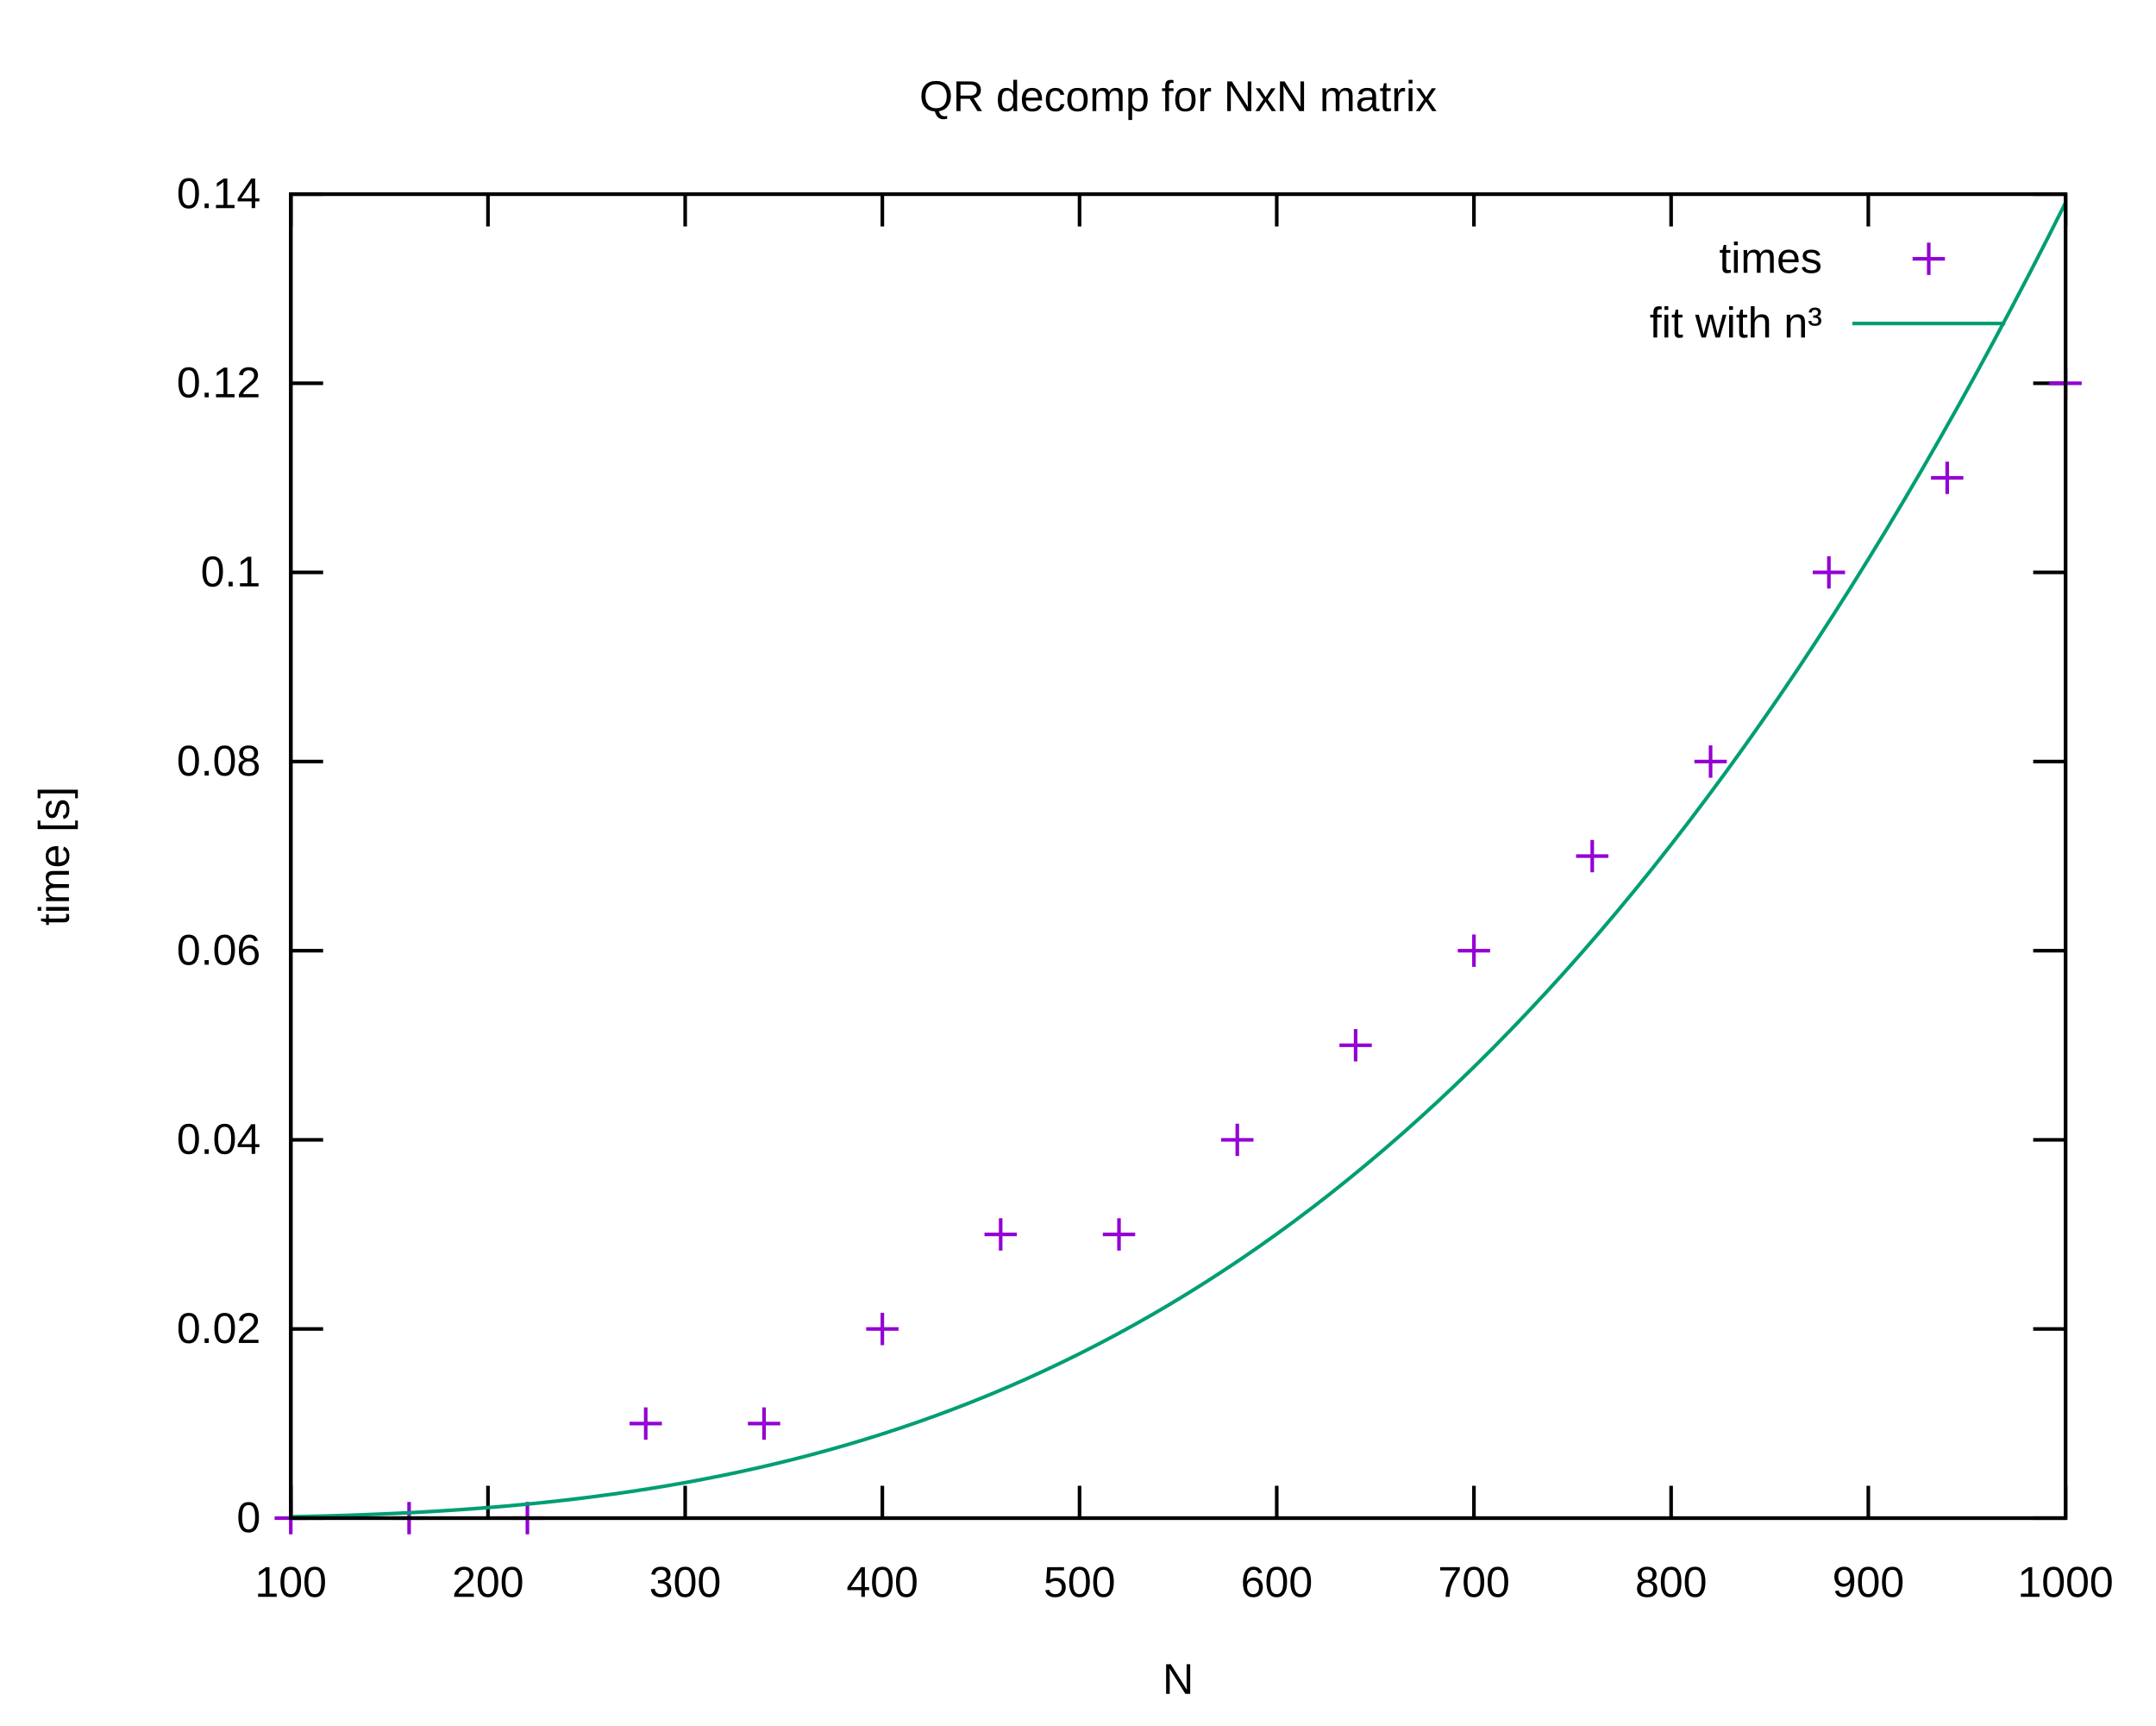
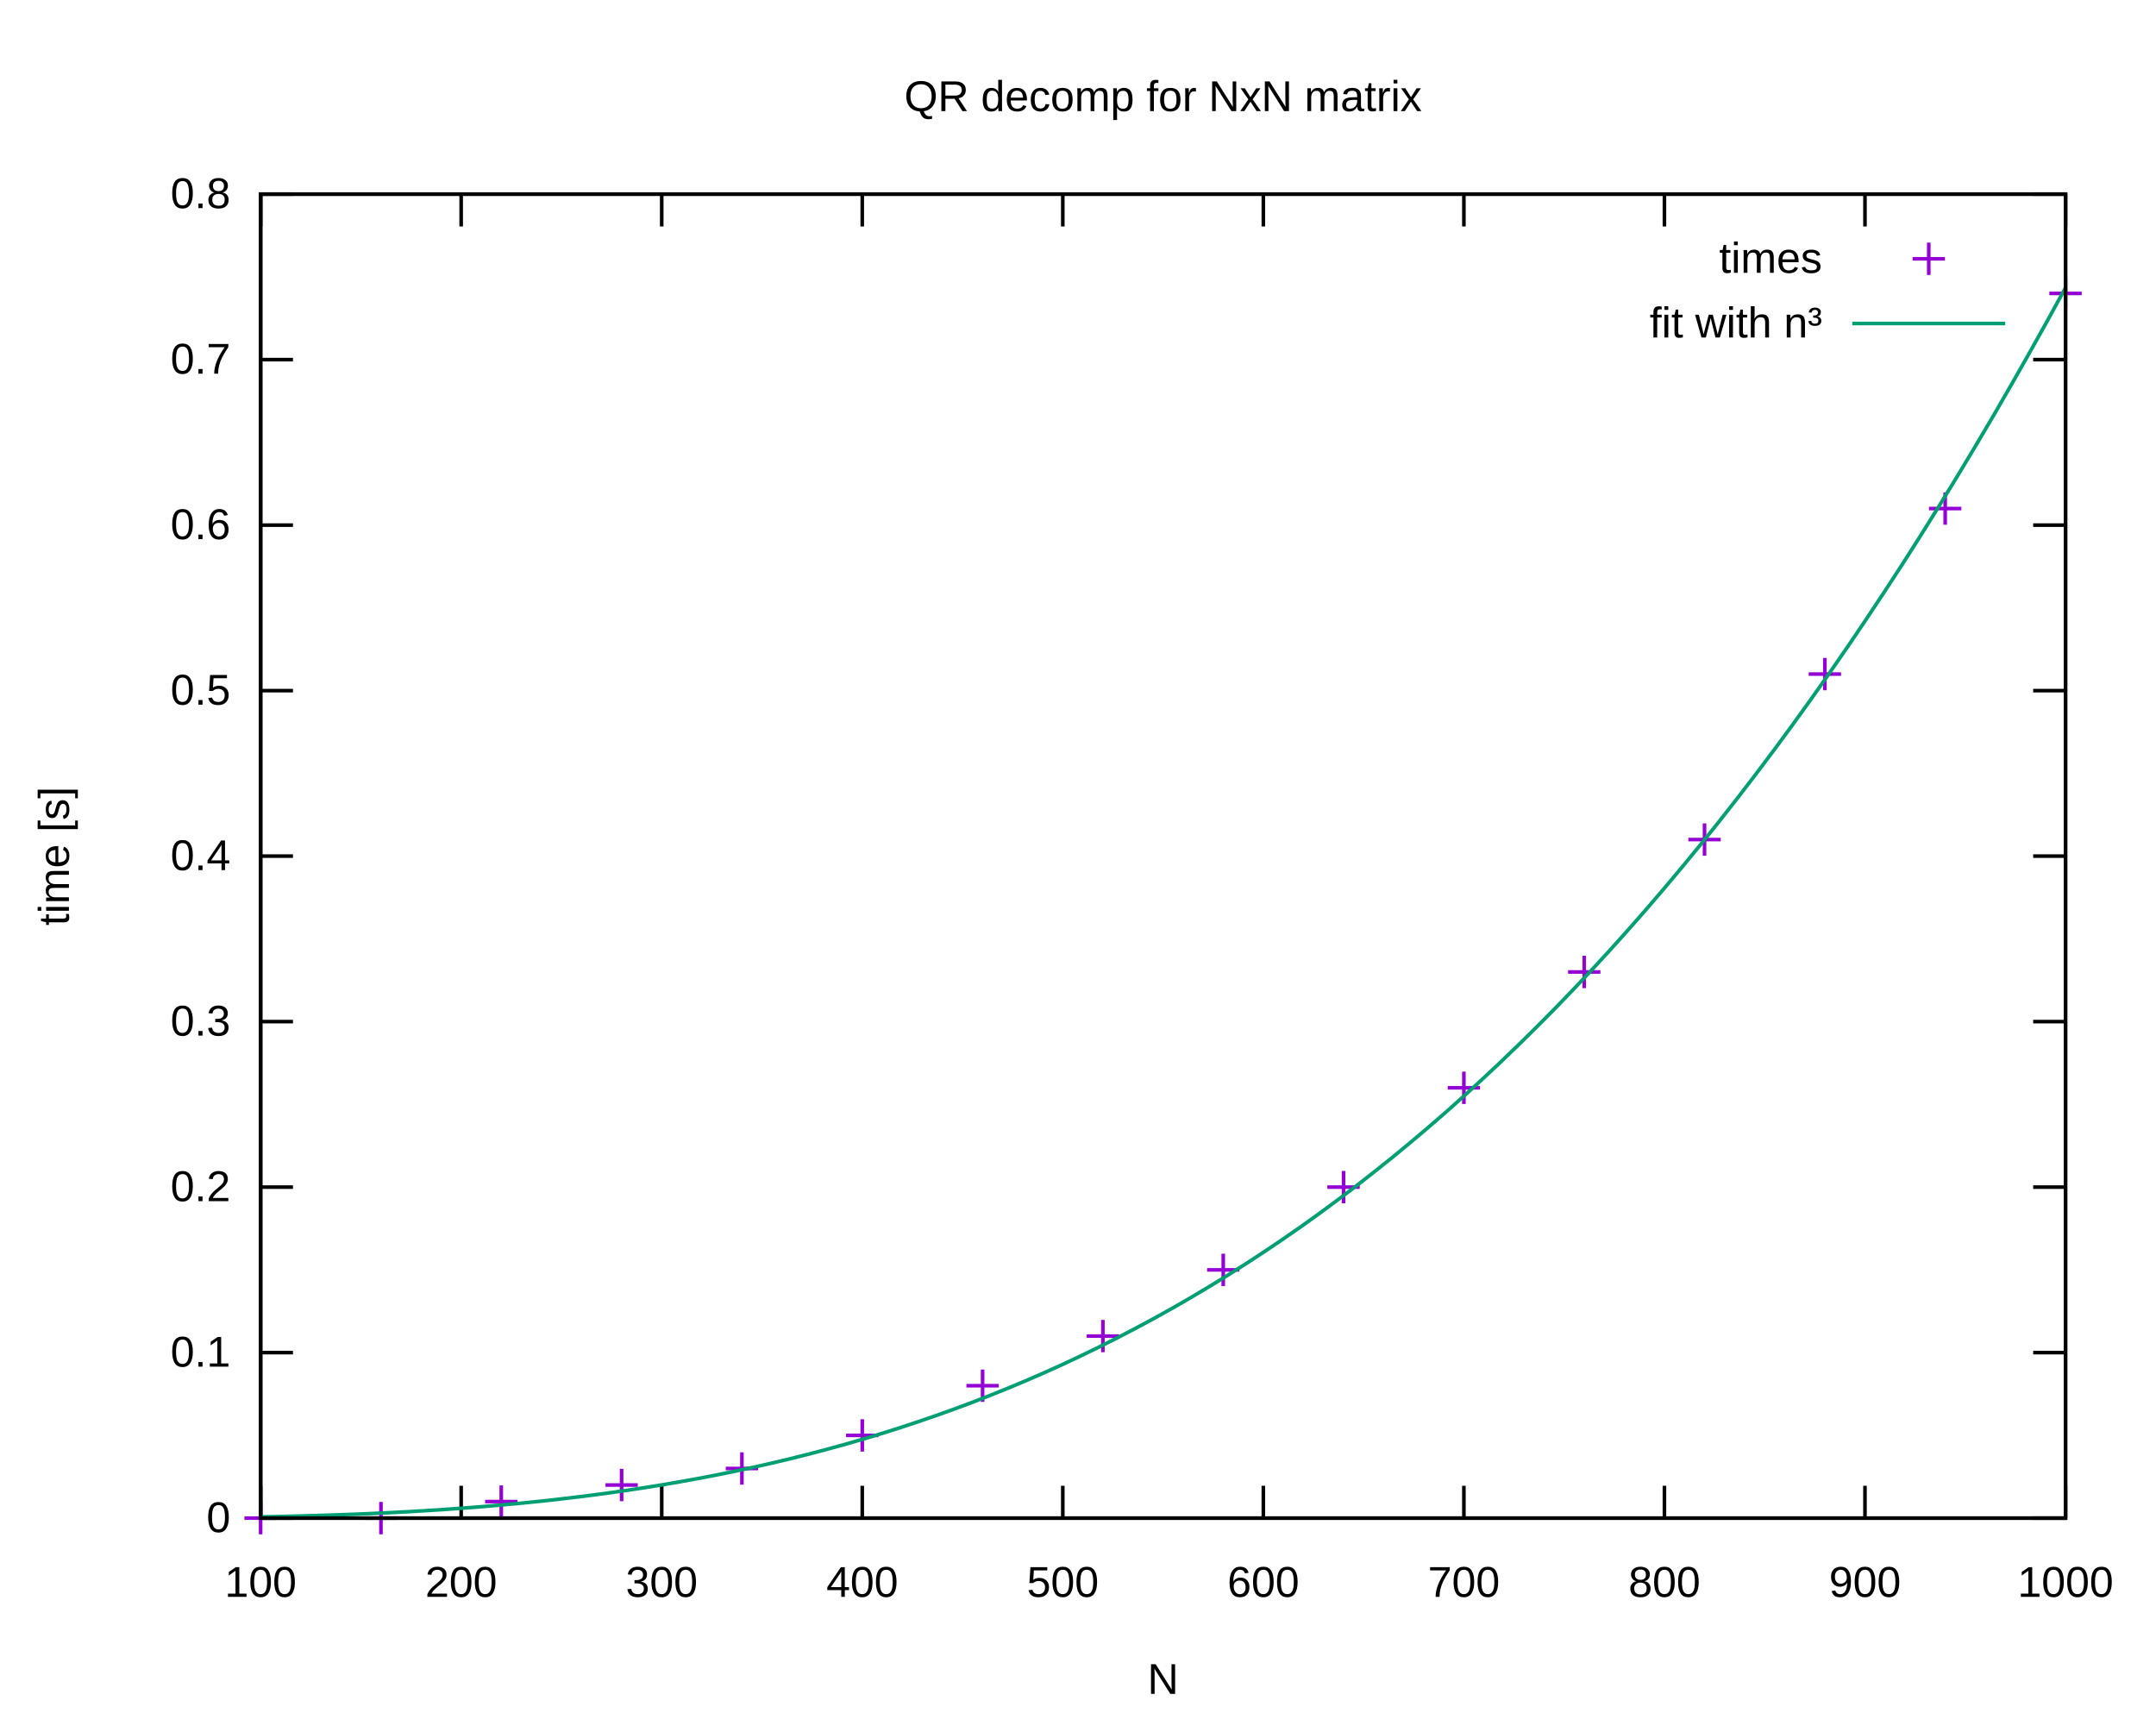
<svg xmlns="http://www.w3.org/2000/svg" xmlns:xlink="http://www.w3.org/1999/xlink" width="600" height="480" viewBox="0 0 600 480">
  <g id="gnuplot_canvas">
    <rect x="0" y="0" width="600" height="480" fill="none" />
    <defs>
      <circle id="gpDot" r="0.5" stroke-width="0.5" stroke="currentColor" />
      <path id="gpPt0" stroke-width="0.222" stroke="currentColor" d="M-1,0 h2 M0,-1 v2" />
      <path id="gpPt1" stroke-width="0.222" stroke="currentColor" d="M-1,-1 L1,1 M1,-1 L-1,1" />
      <path id="gpPt2" stroke-width="0.222" stroke="currentColor" d="M-1,0 L1,0 M0,-1 L0,1 M-1,-1 L1,1 M-1,1 L1,-1" />
      <rect id="gpPt3" stroke-width="0.222" stroke="currentColor" x="-1" y="-1" width="2" height="2" />
      <rect id="gpPt4" stroke-width="0.222" stroke="currentColor" fill="currentColor" x="-1" y="-1" width="2" height="2" />
      <circle id="gpPt5" stroke-width="0.222" stroke="currentColor" cx="0" cy="0" r="1" />
      <use xlink:href="#gpPt5" id="gpPt6" fill="currentColor" stroke="none" />
      <path id="gpPt7" stroke-width="0.222" stroke="currentColor" d="M0,-1.33 L-1.33,0.67 L1.33,0.67 z" />
      <use xlink:href="#gpPt7" id="gpPt8" fill="currentColor" stroke="none" />
      <use xlink:href="#gpPt7" id="gpPt9" stroke="currentColor" transform="rotate(180)" />
      <use xlink:href="#gpPt9" id="gpPt10" fill="currentColor" stroke="none" />
      <use xlink:href="#gpPt3" id="gpPt11" stroke="currentColor" transform="rotate(45)" />
      <use xlink:href="#gpPt11" id="gpPt12" fill="currentColor" stroke="none" />
      <path id="gpPt13" stroke-width="0.222" stroke="currentColor" d="M0,1.330 L1.265,0.411 L0.782,-1.067 L-0.782,-1.076 L-1.265,0.411 z" />
      <use xlink:href="#gpPt13" id="gpPt14" fill="currentColor" stroke="none" />
      <filter id="textbox" filterUnits="objectBoundingBox" x="0" y="0" height="1" width="1">
        <feFlood flood-color="white" flood-opacity="1" result="bgnd" />
        <feComposite in="SourceGraphic" in2="bgnd" operator="atop" />
      </filter>
      <filter id="greybox" filterUnits="objectBoundingBox" x="0" y="0" height="1" width="1">
        <feFlood flood-color="lightgrey" flood-opacity="1" result="grey" />
        <feComposite in="SourceGraphic" in2="grey" operator="atop" />
      </filter>
    </defs>
    <g fill="none" color="white" stroke="currentColor" stroke-width="1.00" stroke-linecap="butt" stroke-linejoin="miter">
</g>
    <g fill="none" color="black" stroke="currentColor" stroke-width="1.00" stroke-linecap="butt" stroke-linejoin="miter">
-       <path stroke="black" d="M80.92,422.40 L89.92,422.40 M574.82,422.40 L565.82,422.40  " />
-       <g transform="translate(72.53,426.30)" stroke="none" fill="black" font-family="Arial" font-size="12.00" text-anchor="end">
+       <path stroke="black" d="M72.53,422.40 L81.53,422.40 M574.82,422.40 L565.82,422.40  " />
+       <g transform="translate(64.14,426.30)" stroke="none" fill="black" font-family="Arial" font-size="12.00" text-anchor="end">
        <text>
          <tspan font-family="Arial"> 0</tspan>
        </text>
      </g>
    </g>
    <g fill="none" color="black" stroke="currentColor" stroke-width="1.00" stroke-linecap="butt" stroke-linejoin="miter">
-       <path stroke="black" d="M80.92,369.77 L89.92,369.77 M574.82,369.77 L565.82,369.77  " />
-       <g transform="translate(72.53,373.67)" stroke="none" fill="black" font-family="Arial" font-size="12.00" text-anchor="end">
-         <text>
-           <tspan font-family="Arial"> 0.02</tspan>
-         </text>
-       </g>
-     </g>
-     <g fill="none" color="black" stroke="currentColor" stroke-width="1.00" stroke-linecap="butt" stroke-linejoin="miter">
-       <path stroke="black" d="M80.92,317.15 L89.92,317.15 M574.82,317.15 L565.82,317.15  " />
-       <g transform="translate(72.53,321.05)" stroke="none" fill="black" font-family="Arial" font-size="12.00" text-anchor="end">
-         <text>
-           <tspan font-family="Arial"> 0.04</tspan>
-         </text>
-       </g>
-     </g>
-     <g fill="none" color="black" stroke="currentColor" stroke-width="1.00" stroke-linecap="butt" stroke-linejoin="miter">
-       <path stroke="black" d="M80.92,264.52 L89.92,264.52 M574.82,264.52 L565.82,264.52  " />
-       <g transform="translate(72.53,268.42)" stroke="none" fill="black" font-family="Arial" font-size="12.00" text-anchor="end">
-         <text>
-           <tspan font-family="Arial"> 0.06</tspan>
-         </text>
-       </g>
-     </g>
-     <g fill="none" color="black" stroke="currentColor" stroke-width="1.00" stroke-linecap="butt" stroke-linejoin="miter">
-       <path stroke="black" d="M80.92,211.89 L89.92,211.89 M574.82,211.89 L565.82,211.89  " />
-       <g transform="translate(72.53,215.79)" stroke="none" fill="black" font-family="Arial" font-size="12.00" text-anchor="end">
-         <text>
-           <tspan font-family="Arial"> 0.08</tspan>
-         </text>
-       </g>
-     </g>
-     <g fill="none" color="black" stroke="currentColor" stroke-width="1.00" stroke-linecap="butt" stroke-linejoin="miter">
-       <path stroke="black" d="M80.92,159.26 L89.92,159.26 M574.82,159.26 L565.82,159.26  " />
-       <g transform="translate(72.53,163.16)" stroke="none" fill="black" font-family="Arial" font-size="12.00" text-anchor="end">
+       <path stroke="black" d="M72.53,376.35 L81.53,376.35 M574.82,376.35 L565.82,376.35  " />
+       <g transform="translate(64.14,380.25)" stroke="none" fill="black" font-family="Arial" font-size="12.00" text-anchor="end">
        <text>
          <tspan font-family="Arial"> 0.1</tspan>
        </text>
      </g>
    </g>
    <g fill="none" color="black" stroke="currentColor" stroke-width="1.00" stroke-linecap="butt" stroke-linejoin="miter">
-       <path stroke="black" d="M80.92,106.64 L89.92,106.64 M574.82,106.64 L565.82,106.64  " />
-       <g transform="translate(72.53,110.54)" stroke="none" fill="black" font-family="Arial" font-size="12.00" text-anchor="end">
-         <text>
-           <tspan font-family="Arial"> 0.12</tspan>
-         </text>
-       </g>
-     </g>
-     <g fill="none" color="black" stroke="currentColor" stroke-width="1.00" stroke-linecap="butt" stroke-linejoin="miter">
-       <path stroke="black" d="M80.92,54.01 L89.92,54.01 M574.82,54.01 L565.82,54.01  " />
-       <g transform="translate(72.53,57.91)" stroke="none" fill="black" font-family="Arial" font-size="12.00" text-anchor="end">
-         <text>
-           <tspan font-family="Arial"> 0.14</tspan>
-         </text>
-       </g>
-     </g>
-     <g fill="none" color="black" stroke="currentColor" stroke-width="1.00" stroke-linecap="butt" stroke-linejoin="miter">
-       <path stroke="black" d="M80.92,422.40 L80.92,413.40 M80.92,54.01 L80.92,63.01  " />
-       <g transform="translate(80.92,444.30)" stroke="none" fill="black" font-family="Arial" font-size="12.00" text-anchor="middle">
+       <path stroke="black" d="M72.53,330.30 L81.53,330.30 M574.82,330.30 L565.82,330.30  " />
+       <g transform="translate(64.14,334.20)" stroke="none" fill="black" font-family="Arial" font-size="12.00" text-anchor="end">
+         <text>
+           <tspan font-family="Arial"> 0.2</tspan>
+         </text>
+       </g>
+     </g>
+     <g fill="none" color="black" stroke="currentColor" stroke-width="1.00" stroke-linecap="butt" stroke-linejoin="miter">
+       <path stroke="black" d="M72.53,284.25 L81.53,284.25 M574.82,284.25 L565.82,284.25  " />
+       <g transform="translate(64.14,288.15)" stroke="none" fill="black" font-family="Arial" font-size="12.00" text-anchor="end">
+         <text>
+           <tspan font-family="Arial"> 0.3</tspan>
+         </text>
+       </g>
+     </g>
+     <g fill="none" color="black" stroke="currentColor" stroke-width="1.00" stroke-linecap="butt" stroke-linejoin="miter">
+       <path stroke="black" d="M72.53,238.20 L81.53,238.20 M574.82,238.20 L565.82,238.20  " />
+       <g transform="translate(64.14,242.10)" stroke="none" fill="black" font-family="Arial" font-size="12.00" text-anchor="end">
+         <text>
+           <tspan font-family="Arial"> 0.4</tspan>
+         </text>
+       </g>
+     </g>
+     <g fill="none" color="black" stroke="currentColor" stroke-width="1.00" stroke-linecap="butt" stroke-linejoin="miter">
+       <path stroke="black" d="M72.53,192.16 L81.53,192.16 M574.82,192.16 L565.82,192.16  " />
+       <g transform="translate(64.14,196.06)" stroke="none" fill="black" font-family="Arial" font-size="12.00" text-anchor="end">
+         <text>
+           <tspan font-family="Arial"> 0.5</tspan>
+         </text>
+       </g>
+     </g>
+     <g fill="none" color="black" stroke="currentColor" stroke-width="1.00" stroke-linecap="butt" stroke-linejoin="miter">
+       <path stroke="black" d="M72.53,146.11 L81.53,146.11 M574.82,146.11 L565.82,146.11  " />
+       <g transform="translate(64.14,150.01)" stroke="none" fill="black" font-family="Arial" font-size="12.00" text-anchor="end">
+         <text>
+           <tspan font-family="Arial"> 0.6</tspan>
+         </text>
+       </g>
+     </g>
+     <g fill="none" color="black" stroke="currentColor" stroke-width="1.00" stroke-linecap="butt" stroke-linejoin="miter">
+       <path stroke="black" d="M72.53,100.06 L81.53,100.06 M574.82,100.06 L565.82,100.06  " />
+       <g transform="translate(64.14,103.96)" stroke="none" fill="black" font-family="Arial" font-size="12.00" text-anchor="end">
+         <text>
+           <tspan font-family="Arial"> 0.7</tspan>
+         </text>
+       </g>
+     </g>
+     <g fill="none" color="black" stroke="currentColor" stroke-width="1.00" stroke-linecap="butt" stroke-linejoin="miter">
+       <path stroke="black" d="M72.53,54.01 L81.53,54.01 M574.82,54.01 L565.82,54.01  " />
+       <g transform="translate(64.14,57.91)" stroke="none" fill="black" font-family="Arial" font-size="12.00" text-anchor="end">
+         <text>
+           <tspan font-family="Arial"> 0.8</tspan>
+         </text>
+       </g>
+     </g>
+     <g fill="none" color="black" stroke="currentColor" stroke-width="1.00" stroke-linecap="butt" stroke-linejoin="miter">
+       <path stroke="black" d="M72.53,422.40 L72.53,413.40 M72.53,54.01 L72.53,63.01  " />
+       <g transform="translate(72.53,444.30)" stroke="none" fill="black" font-family="Arial" font-size="12.00" text-anchor="middle">
        <text>
          <tspan font-family="Arial"> 100</tspan>
        </text>
      </g>
    </g>
    <g fill="none" color="black" stroke="currentColor" stroke-width="1.00" stroke-linecap="butt" stroke-linejoin="miter">
-       <path stroke="black" d="M135.80,422.40 L135.80,413.40 M135.80,54.01 L135.80,63.01  " />
-       <g transform="translate(135.80,444.30)" stroke="none" fill="black" font-family="Arial" font-size="12.00" text-anchor="middle">
+       <path stroke="black" d="M128.34,422.40 L128.34,413.40 M128.34,54.01 L128.34,63.01  " />
+       <g transform="translate(128.34,444.30)" stroke="none" fill="black" font-family="Arial" font-size="12.00" text-anchor="middle">
        <text>
          <tspan font-family="Arial"> 200</tspan>
        </text>
      </g>
    </g>
    <g fill="none" color="black" stroke="currentColor" stroke-width="1.00" stroke-linecap="butt" stroke-linejoin="miter">
-       <path stroke="black" d="M190.68,422.40 L190.68,413.40 M190.68,54.01 L190.68,63.01  " />
-       <g transform="translate(190.68,444.30)" stroke="none" fill="black" font-family="Arial" font-size="12.00" text-anchor="middle">
+       <path stroke="black" d="M184.15,422.40 L184.15,413.40 M184.15,54.01 L184.15,63.01  " />
+       <g transform="translate(184.15,444.30)" stroke="none" fill="black" font-family="Arial" font-size="12.00" text-anchor="middle">
        <text>
          <tspan font-family="Arial"> 300</tspan>
        </text>
      </g>
    </g>
    <g fill="none" color="black" stroke="currentColor" stroke-width="1.00" stroke-linecap="butt" stroke-linejoin="miter">
-       <path stroke="black" d="M245.55,422.40 L245.55,413.40 M245.55,54.01 L245.55,63.01  " />
-       <g transform="translate(245.55,444.30)" stroke="none" fill="black" font-family="Arial" font-size="12.00" text-anchor="middle">
+       <path stroke="black" d="M239.96,422.40 L239.96,413.40 M239.96,54.01 L239.96,63.01  " />
+       <g transform="translate(239.96,444.30)" stroke="none" fill="black" font-family="Arial" font-size="12.00" text-anchor="middle">
        <text>
          <tspan font-family="Arial"> 400</tspan>
        </text>
      </g>
    </g>
    <g fill="none" color="black" stroke="currentColor" stroke-width="1.00" stroke-linecap="butt" stroke-linejoin="miter">
-       <path stroke="black" d="M300.43,422.40 L300.43,413.40 M300.43,54.01 L300.43,63.01  " />
-       <g transform="translate(300.43,444.30)" stroke="none" fill="black" font-family="Arial" font-size="12.00" text-anchor="middle">
+       <path stroke="black" d="M295.77,422.40 L295.77,413.40 M295.77,54.01 L295.77,63.01  " />
+       <g transform="translate(295.77,444.30)" stroke="none" fill="black" font-family="Arial" font-size="12.00" text-anchor="middle">
        <text>
          <tspan font-family="Arial"> 500</tspan>
        </text>
      </g>
    </g>
    <g fill="none" color="black" stroke="currentColor" stroke-width="1.00" stroke-linecap="butt" stroke-linejoin="miter">
-       <path stroke="black" d="M355.31,422.40 L355.31,413.40 M355.31,54.01 L355.31,63.01  " />
-       <g transform="translate(355.31,444.30)" stroke="none" fill="black" font-family="Arial" font-size="12.00" text-anchor="middle">
+       <path stroke="black" d="M351.58,422.40 L351.58,413.40 M351.58,54.01 L351.58,63.01  " />
+       <g transform="translate(351.58,444.30)" stroke="none" fill="black" font-family="Arial" font-size="12.00" text-anchor="middle">
        <text>
          <tspan font-family="Arial"> 600</tspan>
        </text>
      </g>
    </g>
    <g fill="none" color="black" stroke="currentColor" stroke-width="1.00" stroke-linecap="butt" stroke-linejoin="miter">
-       <path stroke="black" d="M410.19,422.40 L410.19,413.40 M410.19,54.01 L410.19,63.01  " />
-       <g transform="translate(410.19,444.30)" stroke="none" fill="black" font-family="Arial" font-size="12.00" text-anchor="middle">
+       <path stroke="black" d="M407.39,422.40 L407.39,413.40 M407.39,54.01 L407.39,63.01  " />
+       <g transform="translate(407.39,444.30)" stroke="none" fill="black" font-family="Arial" font-size="12.00" text-anchor="middle">
        <text>
          <tspan font-family="Arial"> 700</tspan>
        </text>
      </g>
    </g>
    <g fill="none" color="black" stroke="currentColor" stroke-width="1.00" stroke-linecap="butt" stroke-linejoin="miter">
-       <path stroke="black" d="M465.06,422.40 L465.06,413.40 M465.06,54.01 L465.06,63.01  " />
-       <g transform="translate(465.06,444.30)" stroke="none" fill="black" font-family="Arial" font-size="12.00" text-anchor="middle">
+       <path stroke="black" d="M463.20,422.40 L463.20,413.40 M463.20,54.01 L463.20,63.01  " />
+       <g transform="translate(463.20,444.30)" stroke="none" fill="black" font-family="Arial" font-size="12.00" text-anchor="middle">
        <text>
          <tspan font-family="Arial"> 800</tspan>
        </text>
      </g>
    </g>
    <g fill="none" color="black" stroke="currentColor" stroke-width="1.00" stroke-linecap="butt" stroke-linejoin="miter">
-       <path stroke="black" d="M519.94,422.40 L519.94,413.40 M519.94,54.01 L519.94,63.01  " />
-       <g transform="translate(519.94,444.30)" stroke="none" fill="black" font-family="Arial" font-size="12.00" text-anchor="middle">
+       <path stroke="black" d="M519.01,422.40 L519.01,413.40 M519.01,54.01 L519.01,63.01  " />
+       <g transform="translate(519.01,444.30)" stroke="none" fill="black" font-family="Arial" font-size="12.00" text-anchor="middle">
        <text>
          <tspan font-family="Arial"> 900</tspan>
        </text>
      </g>
    </g>
    <g fill="none" color="black" stroke="currentColor" stroke-width="1.00" stroke-linecap="butt" stroke-linejoin="miter">
      <path stroke="black" d="M574.82,422.40 L574.82,413.40 M574.82,54.01 L574.82,63.01  " />
      <g transform="translate(574.82,444.30)" stroke="none" fill="black" font-family="Arial" font-size="12.00" text-anchor="middle">
        <text>
          <tspan font-family="Arial"> 1000</tspan>
        </text>
      </g>
    </g>
    <g fill="none" color="black" stroke="currentColor" stroke-width="1.00" stroke-linecap="butt" stroke-linejoin="miter">
</g>
    <g fill="none" color="black" stroke="currentColor" stroke-width="1.00" stroke-linecap="butt" stroke-linejoin="miter">
-       <path stroke="black" d="M80.92,54.01 L80.92,422.40 L574.82,422.40 L574.82,54.01 L80.92,54.01 Z  " />
+       <path stroke="black" d="M72.53,54.01 L72.53,422.40 L574.82,422.40 L574.82,54.01 L72.53,54.01 Z  " />
    </g>
    <g fill="none" color="black" stroke="currentColor" stroke-width="1.00" stroke-linecap="butt" stroke-linejoin="miter">
</g>
    <g id="gnuplot_plot_1">
      <g fill="none" color="black" stroke="currentColor" stroke-width="1.00" stroke-linecap="butt" stroke-linejoin="miter">
        <g transform="translate(507.09,75.91)" stroke="none" fill="black" font-family="Arial" font-size="12.00" text-anchor="end">
          <text>
            <tspan font-family="Arial">times</tspan>
          </text>
        </g>
      </g>
      <g fill="none" color="black" stroke="currentColor" stroke-width="1.00" stroke-linecap="butt" stroke-linejoin="miter">
-         <use xlink:href="#gpPt0" transform="translate(80.92,422.40) scale(4.50)" color="rgb(148,   0, 211)" />
-         <use xlink:href="#gpPt0" transform="translate(113.85,422.40) scale(4.50)" color="rgb(148,   0, 211)" />
-         <use xlink:href="#gpPt0" transform="translate(146.77,422.40) scale(4.50)" color="rgb(148,   0, 211)" />
-         <use xlink:href="#gpPt0" transform="translate(179.70,396.09) scale(4.50)" color="rgb(148,   0, 211)" />
-         <use xlink:href="#gpPt0" transform="translate(212.63,396.09) scale(4.50)" color="rgb(148,   0, 211)" />
-         <use xlink:href="#gpPt0" transform="translate(245.55,369.77) scale(4.50)" color="rgb(148,   0, 211)" />
-         <use xlink:href="#gpPt0" transform="translate(278.48,343.46) scale(4.50)" color="rgb(148,   0, 211)" />
-         <use xlink:href="#gpPt0" transform="translate(311.41,343.46) scale(4.50)" color="rgb(148,   0, 211)" />
-         <use xlink:href="#gpPt0" transform="translate(344.33,317.15) scale(4.50)" color="rgb(148,   0, 211)" />
-         <use xlink:href="#gpPt0" transform="translate(377.26,290.83) scale(4.50)" color="rgb(148,   0, 211)" />
-         <use xlink:href="#gpPt0" transform="translate(410.19,264.52) scale(4.50)" color="rgb(148,   0, 211)" />
-         <use xlink:href="#gpPt0" transform="translate(443.11,238.20) scale(4.50)" color="rgb(148,   0, 211)" />
-         <use xlink:href="#gpPt0" transform="translate(476.04,211.89) scale(4.50)" color="rgb(148,   0, 211)" />
-         <use xlink:href="#gpPt0" transform="translate(508.97,159.26) scale(4.50)" color="rgb(148,   0, 211)" />
-         <use xlink:href="#gpPt0" transform="translate(541.89,132.95) scale(4.50)" color="rgb(148,   0, 211)" />
-         <use xlink:href="#gpPt0" transform="translate(574.82,106.64) scale(4.50)" color="rgb(148,   0, 211)" />
+         <use xlink:href="#gpPt0" transform="translate(72.53,422.40) scale(4.50)" color="rgb(148,   0, 211)" />
+         <use xlink:href="#gpPt0" transform="translate(106.02,422.40) scale(4.50)" color="rgb(148,   0, 211)" />
+         <use xlink:href="#gpPt0" transform="translate(139.50,417.80) scale(4.50)" color="rgb(148,   0, 211)" />
+         <use xlink:href="#gpPt0" transform="translate(172.99,413.19) scale(4.50)" color="rgb(148,   0, 211)" />
+         <use xlink:href="#gpPt0" transform="translate(206.47,408.59) scale(4.50)" color="rgb(148,   0, 211)" />
+         <use xlink:href="#gpPt0" transform="translate(239.96,399.38) scale(4.50)" color="rgb(148,   0, 211)" />
+         <use xlink:href="#gpPt0" transform="translate(273.45,385.56) scale(4.50)" color="rgb(148,   0, 211)" />
+         <use xlink:href="#gpPt0" transform="translate(306.93,371.75) scale(4.50)" color="rgb(148,   0, 211)" />
+         <use xlink:href="#gpPt0" transform="translate(340.42,353.33) scale(4.50)" color="rgb(148,   0, 211)" />
+         <use xlink:href="#gpPt0" transform="translate(373.90,330.30) scale(4.50)" color="rgb(148,   0, 211)" />
+         <use xlink:href="#gpPt0" transform="translate(407.39,302.67) scale(4.50)" color="rgb(148,   0, 211)" />
+         <use xlink:href="#gpPt0" transform="translate(440.88,270.44) scale(4.50)" color="rgb(148,   0, 211)" />
+         <use xlink:href="#gpPt0" transform="translate(474.36,233.60) scale(4.50)" color="rgb(148,   0, 211)" />
+         <use xlink:href="#gpPt0" transform="translate(507.85,187.55) scale(4.50)" color="rgb(148,   0, 211)" />
+         <use xlink:href="#gpPt0" transform="translate(541.33,141.50) scale(4.50)" color="rgb(148,   0, 211)" />
+         <use xlink:href="#gpPt0" transform="translate(574.82,81.64) scale(4.50)" color="rgb(148,   0, 211)" />
        <use xlink:href="#gpPt0" transform="translate(536.76,72.01) scale(4.50)" color="rgb(148,   0, 211)" />
      </g>
    </g>
    <g id="gnuplot_plot_2">
      <g fill="none" color="black" stroke="currentColor" stroke-width="1.00" stroke-linecap="butt" stroke-linejoin="miter">
        <g transform="translate(507.09,93.91)" stroke="none" fill="black" font-family="Arial" font-size="12.00" text-anchor="end">
          <text>
            <tspan font-family="Arial">fit with n³</tspan>
          </text>
        </g>
      </g>
      <g fill="none" color="black" stroke="currentColor" stroke-width="1.00" stroke-linecap="butt" stroke-linejoin="miter">
-         <path stroke="rgb(  0, 158, 115)" d="M515.48,90.01 L558.04,90.01 M80.92,422.03 L85.91,421.92 L90.90,421.80 L95.89,421.65 L100.88,421.47 L105.86,421.27   L110.85,421.05 L115.84,420.80 L120.83,420.51 L125.82,420.20 L130.81,419.85 L135.80,419.47 L140.79,419.05 L145.78,418.60   L150.76,418.10 L155.75,417.57 L160.74,416.99 L165.73,416.36 L170.72,415.69 L175.71,414.98 L180.70,414.21 L185.69,413.39   L190.68,412.52 L195.66,411.59 L200.65,410.61 L205.64,409.57 L210.63,408.47 L215.62,407.31 L220.61,406.09 L225.60,404.80   L230.59,403.45 L235.58,402.03 L240.56,400.54 L245.55,398.98 L250.54,397.34 L255.53,395.64 L260.52,393.85 L265.51,391.99   L270.50,390.05 L275.49,388.03 L280.48,385.92 L285.46,383.74 L290.45,381.46 L295.44,379.10 L300.43,376.65 L305.42,374.11   L310.41,371.48 L315.40,368.75 L320.39,365.93 L325.38,363.01 L330.36,359.99 L335.35,356.87 L340.34,353.64 L345.33,350.32   L350.32,346.89 L355.31,343.35 L360.30,339.70 L365.29,335.94 L370.28,332.07 L375.26,328.08 L380.25,323.98 L385.24,319.77   L390.23,315.43 L395.22,310.97 L400.21,306.40 L405.20,301.69 L410.19,296.87 L415.18,291.91 L420.16,286.83 L425.15,281.61   L430.14,276.27 L435.13,270.79 L440.12,265.17 L445.11,259.42 L450.10,253.53 L455.09,247.50 L460.08,241.33 L465.06,235.01   L470.05,228.55 L475.04,221.94 L480.03,215.19 L485.02,208.28 L490.01,201.22 L495.00,194.01 L499.99,186.65 L504.98,179.12   L509.96,171.44 L514.95,163.60 L519.94,155.59 L524.93,147.43 L529.92,139.10 L534.91,130.60 L539.90,121.93 L544.89,113.09   L549.88,104.08 L554.86,94.90 L559.85,85.55 L564.84,76.01 L569.83,66.30 L574.82,56.41  " />
+         <path stroke="rgb(  0, 158, 115)" d="M515.48,90.01 L558.04,90.01 M72.53,422.06 L77.60,421.96 L82.68,421.83 L87.75,421.69 L92.82,421.53 L97.90,421.35   L102.97,421.14 L108.05,420.90 L113.12,420.64 L118.19,420.34 L123.27,420.02 L128.34,419.66 L133.41,419.27 L138.49,418.84   L143.56,418.38 L148.63,417.88 L153.71,417.34 L158.78,416.75 L163.86,416.13 L168.93,415.46 L174.00,414.74 L179.08,413.97   L184.15,413.16 L189.22,412.29 L194.30,411.37 L199.37,410.40 L204.44,409.37 L209.52,408.29 L214.59,407.14 L219.67,405.94   L224.74,404.67 L229.81,403.34 L234.89,401.95 L239.96,400.49 L245.03,398.96 L250.11,397.36 L255.18,395.69 L260.25,393.95   L265.33,392.14 L270.40,390.25 L275.48,388.28 L280.55,386.23 L285.62,384.11 L290.70,381.90 L295.77,379.61 L300.84,377.23   L305.92,374.76 L310.99,372.21 L316.06,369.57 L321.14,366.84 L326.21,364.02 L331.29,361.10 L336.36,358.08 L341.43,354.97   L346.51,351.76 L351.58,348.45 L356.65,345.04 L361.73,341.52 L366.80,337.90 L371.87,334.17 L376.95,330.34 L382.02,326.39   L387.10,322.34 L392.17,318.17 L397.24,313.89 L402.32,309.49 L407.39,304.97 L412.46,300.34 L417.54,295.58 L422.61,290.70   L427.68,285.70 L432.76,280.58 L437.83,275.33 L442.91,269.94 L447.98,264.43 L453.05,258.79 L458.13,253.02 L463.20,247.11   L468.27,241.07 L473.35,234.89 L478.42,228.57 L483.49,222.11 L488.57,215.50 L493.64,208.76 L498.72,201.87 L503.79,194.83   L508.86,187.64 L513.94,180.31 L519.01,172.82 L524.08,165.18 L529.16,157.39 L534.23,149.44 L539.30,141.33 L544.38,133.06   L549.45,124.64 L554.53,116.05 L559.60,107.29 L564.67,98.38 L569.75,89.29 L574.82,80.04  " />
      </g>
    </g>
    <g fill="none" color="white" stroke="rgb(  0, 158, 115)" stroke-width="2.00" stroke-linecap="butt" stroke-linejoin="miter">
</g>
    <g fill="none" color="black" stroke="currentColor" stroke-width="2.00" stroke-linecap="butt" stroke-linejoin="miter">
</g>
    <g fill="none" color="black" stroke="black" stroke-width="1.00" stroke-linecap="butt" stroke-linejoin="miter">
</g>
    <g fill="none" color="black" stroke="currentColor" stroke-width="1.00" stroke-linecap="butt" stroke-linejoin="miter">
-       <path stroke="black" d="M80.92,54.01 L80.92,422.40 L574.82,422.40 L574.82,54.01 L80.92,54.01 Z  " />
+       <path stroke="black" d="M72.53,54.01 L72.53,422.40 L574.82,422.40 L574.82,54.01 L72.53,54.01 Z  " />
      <g transform="translate(19.18,238.21) rotate(270.00)" stroke="none" fill="black" font-family="Arial" font-size="12.00" text-anchor="middle">
        <text>
          <tspan font-family="Arial">time [s]</tspan>
        </text>
      </g>
    </g>
    <g fill="none" color="black" stroke="currentColor" stroke-width="1.00" stroke-linecap="butt" stroke-linejoin="miter">
-       <g transform="translate(327.87,471.30)" stroke="none" fill="black" font-family="Arial" font-size="12.00" text-anchor="middle">
+       <g transform="translate(323.67,471.30)" stroke="none" fill="black" font-family="Arial" font-size="12.00" text-anchor="middle">
        <text>
          <tspan font-family="Arial">N</tspan>
        </text>
      </g>
    </g>
    <g fill="none" color="black" stroke="currentColor" stroke-width="1.00" stroke-linecap="butt" stroke-linejoin="miter">
</g>
    <g fill="none" color="black" stroke="currentColor" stroke-width="1.00" stroke-linecap="butt" stroke-linejoin="miter">
-       <g transform="translate(327.87,30.91)" stroke="none" fill="black" font-family="Arial" font-size="12.00" text-anchor="middle">
+       <g transform="translate(323.67,30.91)" stroke="none" fill="black" font-family="Arial" font-size="12.00" text-anchor="middle">
        <text>
          <tspan font-family="Arial">QR decomp for NxN matrix</tspan>
        </text>
      </g>
    </g>
    <g fill="none" color="black" stroke="currentColor" stroke-width="1.00" stroke-linecap="butt" stroke-linejoin="miter">
</g>
  </g>
</svg>
